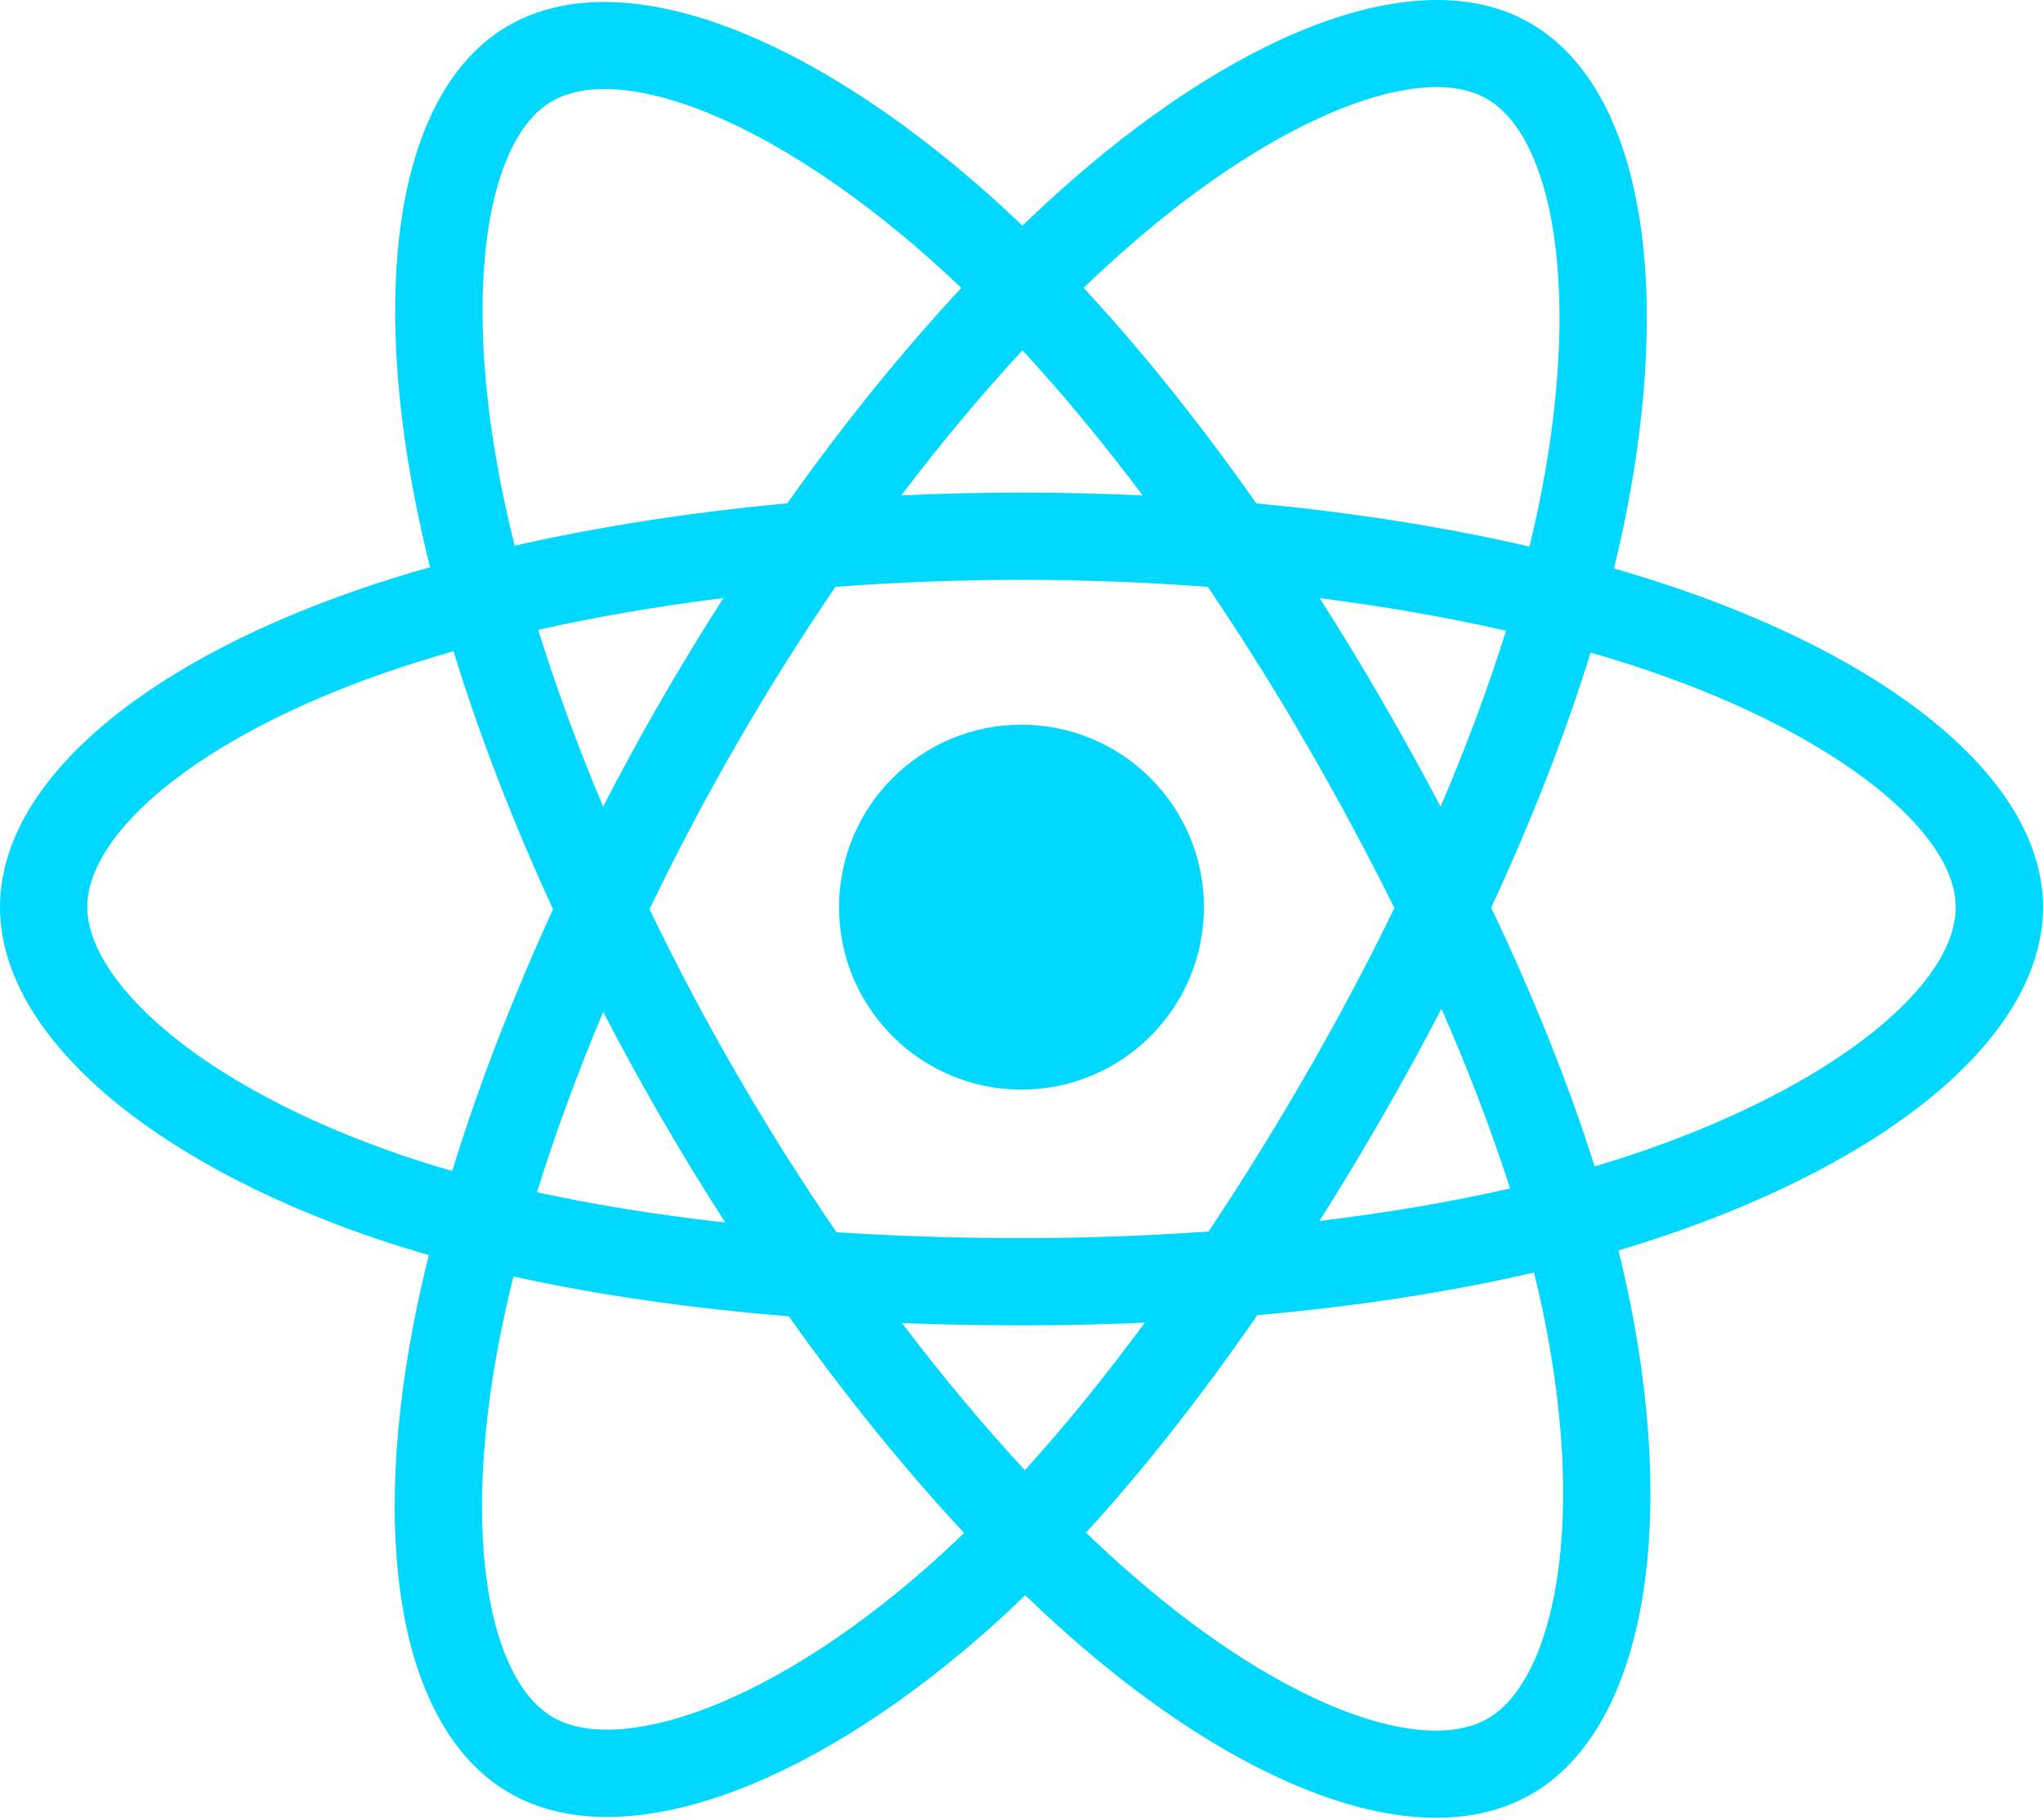
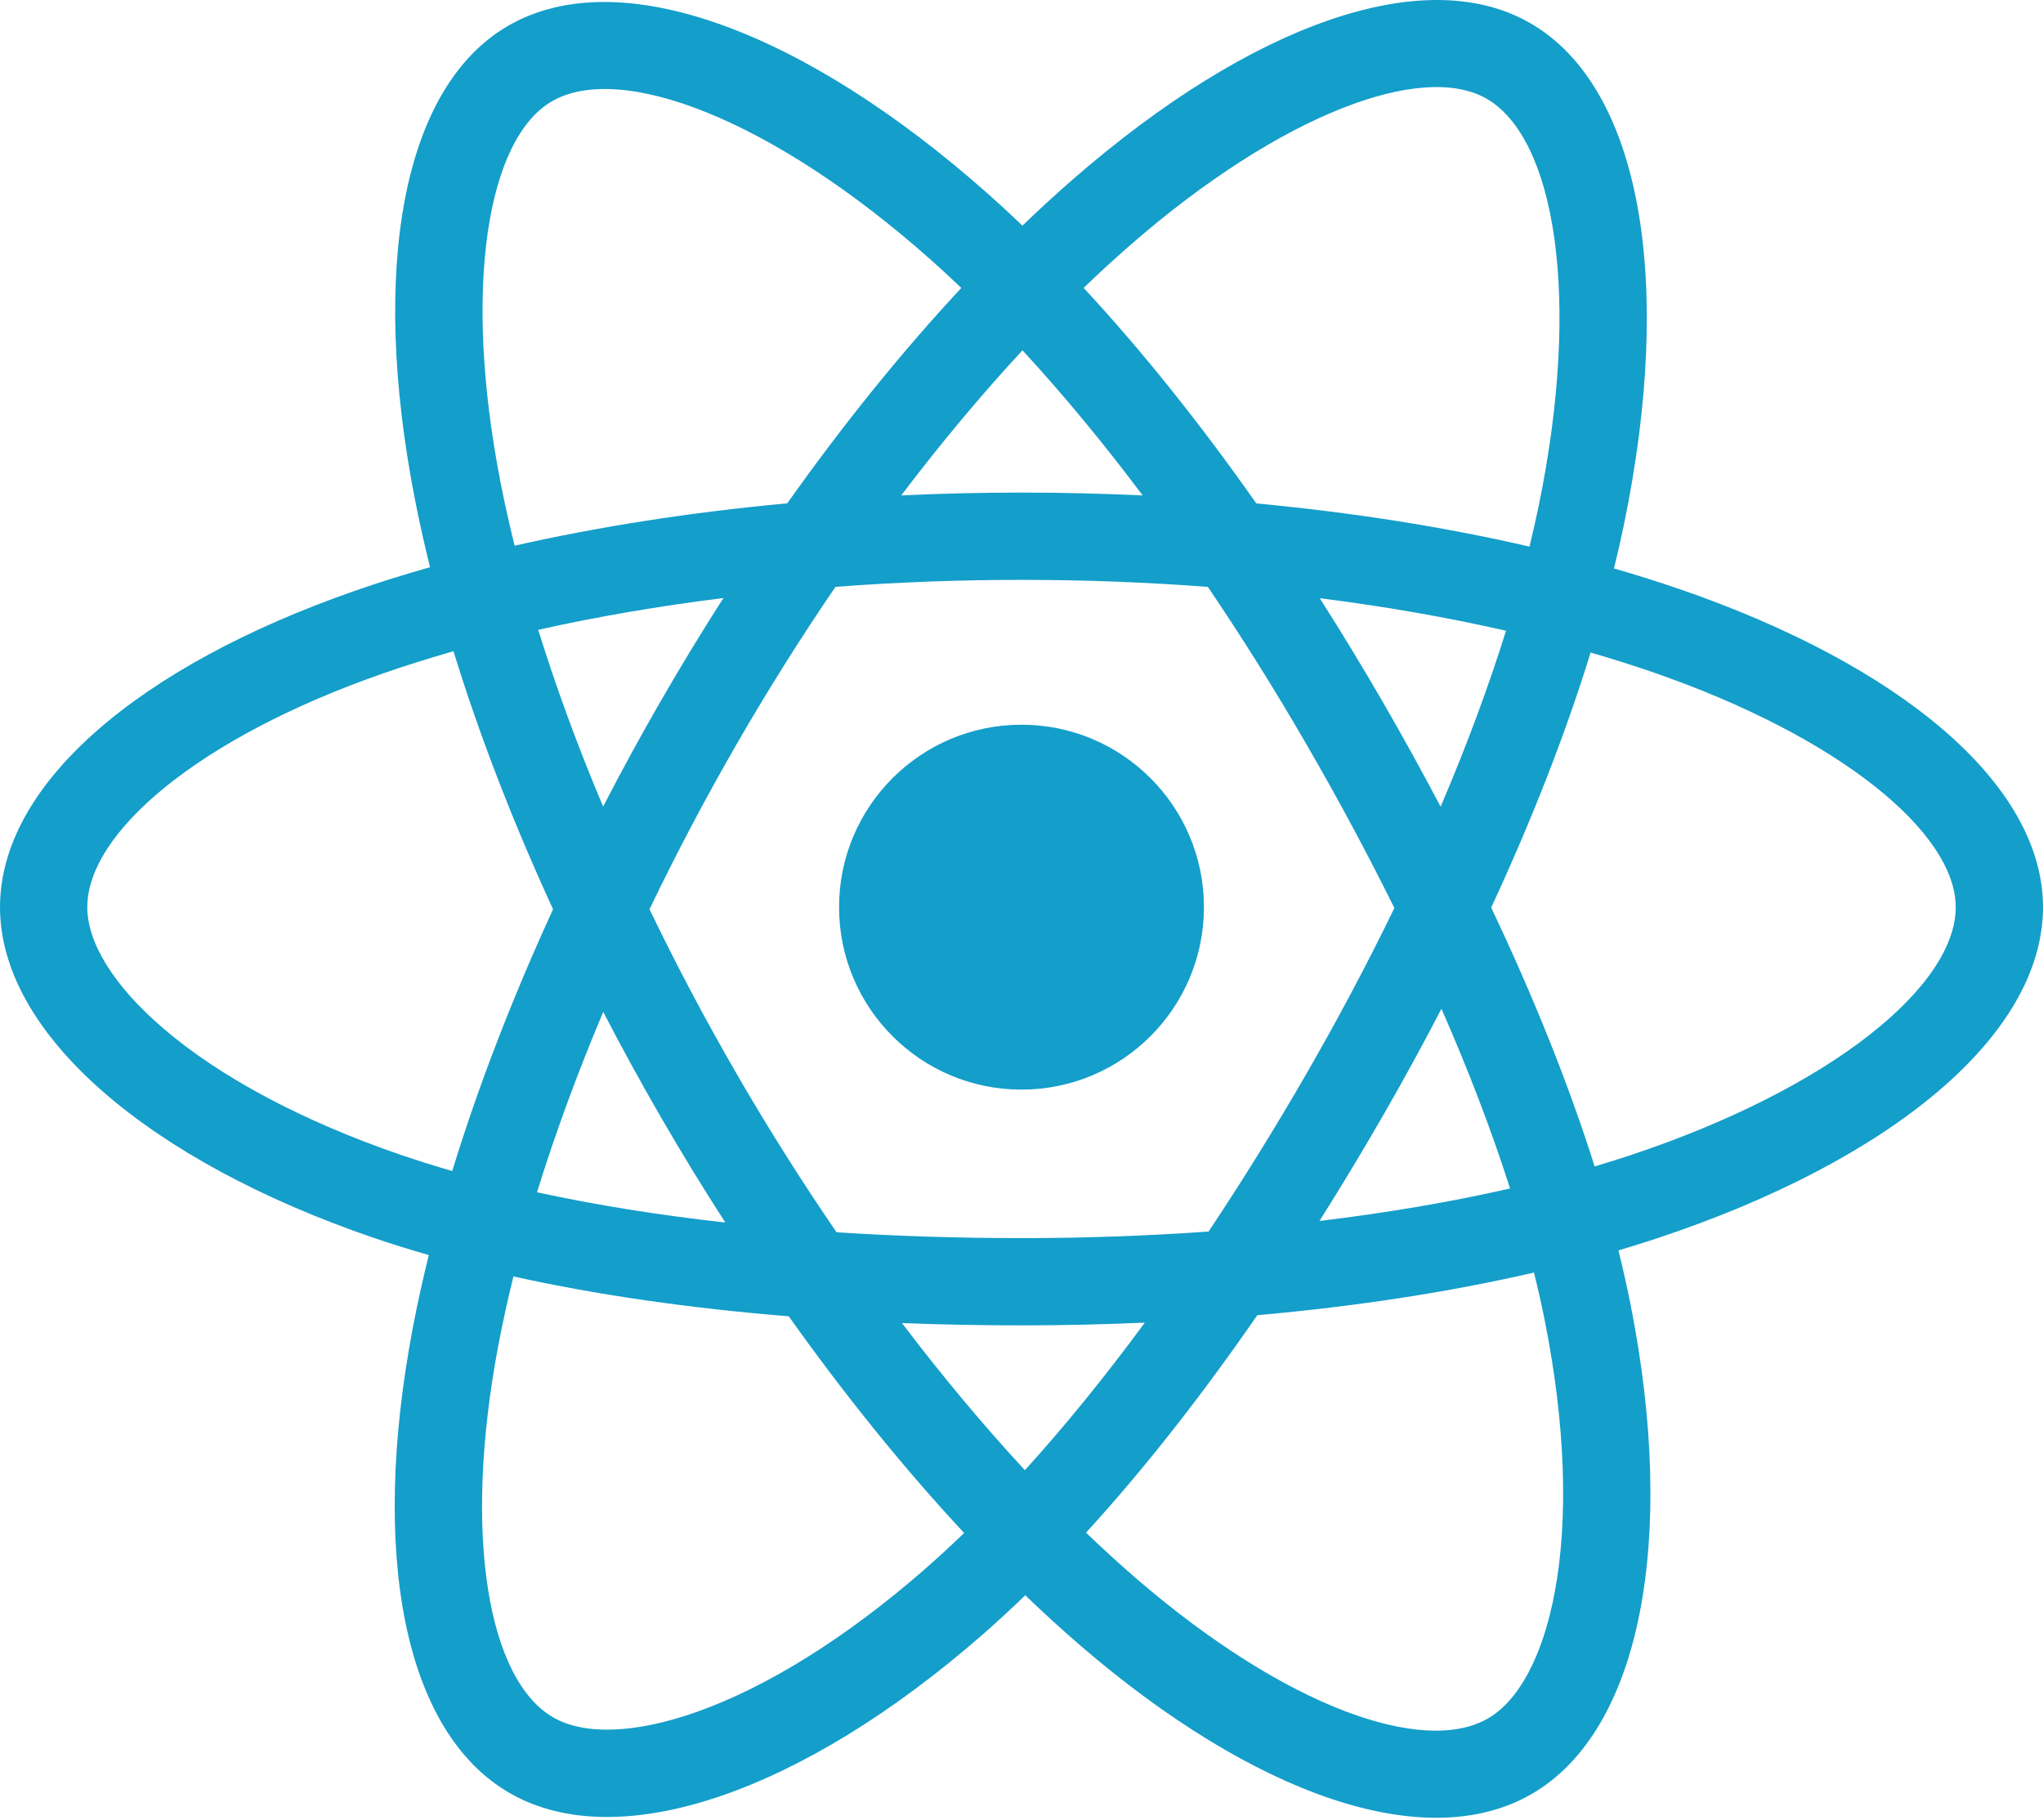
<svg xmlns="http://www.w3.org/2000/svg" aria-hidden="true" role="img" class="iconify iconify--logos" width="35.93" height="32" preserveAspectRatio="xMidYMid meet" viewBox="0 0 256 228">
-   <path fill="#00D8FF" d="M210.483 73.824a171.49 171.49 0 0 0-8.24-2.597c.465-1.9.893-3.777 1.273-5.621c6.238-30.281 2.16-54.676-11.769-62.708c-13.355-7.7-35.196.329-57.254 19.526a171.23 171.23 0 0 0-6.375 5.848a155.866 155.866 0 0 0-4.241-3.917C100.759 3.829 77.587-4.822 63.673 3.233C50.33 10.957 46.379 33.89 51.995 62.588a170.974 170.974 0 0 0 1.892 8.48c-3.28.932-6.445 1.924-9.474 2.98C17.309 83.498 0 98.307 0 113.668c0 15.865 18.582 31.778 46.812 41.427a145.52 145.52 0 0 0 6.921 2.165a167.467 167.467 0 0 0-2.01 9.138c-5.354 28.2-1.173 50.591 12.134 58.266c13.744 7.926 36.812-.22 59.273-19.855a145.567 145.567 0 0 0 5.342-4.923a168.064 168.064 0 0 0 6.92 6.314c21.758 18.722 43.246 26.282 56.54 18.586c13.731-7.949 18.194-32.003 12.4-61.268a145.016 145.016 0 0 0-1.535-6.842c1.62-.48 3.21-.974 4.76-1.488c29.348-9.723 48.443-25.443 48.443-41.52c0-15.417-17.868-30.326-45.517-39.844Zm-6.365 70.984c-1.4.463-2.836.91-4.3 1.345c-3.24-10.257-7.612-21.163-12.963-32.432c5.106-11 9.31-21.767 12.459-31.957c2.619.758 5.16 1.557 7.61 2.4c23.69 8.156 38.14 20.213 38.14 29.504c0 9.896-15.606 22.743-40.946 31.14Zm-10.514 20.834c2.562 12.94 2.927 24.64 1.23 33.787c-1.524 8.219-4.59 13.698-8.382 15.893c-8.067 4.67-25.32-1.4-43.927-17.412a156.726 156.726 0 0 1-6.437-5.87c7.214-7.889 14.423-17.06 21.459-27.246c12.376-1.098 24.068-2.894 34.671-5.345a134.17 134.17 0 0 1 1.386 6.193ZM87.276 214.515c-7.882 2.783-14.16 2.863-17.955.675c-8.075-4.657-11.432-22.636-6.853-46.752a156.923 156.923 0 0 1 1.869-8.499c10.486 2.32 22.093 3.988 34.498 4.994c7.084 9.967 14.501 19.128 21.976 27.15a134.668 134.668 0 0 1-4.877 4.492c-9.933 8.682-19.886 14.842-28.658 17.94ZM50.35 144.747c-12.483-4.267-22.792-9.812-29.858-15.863c-6.35-5.437-9.555-10.836-9.555-15.216c0-9.322 13.897-21.212 37.076-29.293c2.813-.98 5.757-1.905 8.812-2.773c3.204 10.42 7.406 21.315 12.477 32.332c-5.137 11.18-9.399 22.249-12.634 32.792a134.718 134.718 0 0 1-6.318-1.979Zm12.378-84.26c-4.811-24.587-1.616-43.134 6.425-47.789c8.564-4.958 27.502 2.111 47.463 19.835a144.318 144.318 0 0 1 3.841 3.545c-7.438 7.987-14.787 17.08-21.808 26.988c-12.04 1.116-23.565 2.908-34.161 5.309a160.342 160.342 0 0 1-1.76-7.887Zm110.427 27.268a347.8 347.8 0 0 0-7.785-12.803c8.168 1.033 15.994 2.404 23.343 4.08c-2.206 7.072-4.956 14.465-8.193 22.045a381.151 381.151 0 0 0-7.365-13.322Zm-45.032-43.861c5.044 5.465 10.096 11.566 15.065 18.186a322.04 322.04 0 0 0-30.257-.006c4.974-6.559 10.069-12.652 15.192-18.18ZM82.802 87.83a323.167 323.167 0 0 0-7.227 13.238c-3.184-7.553-5.909-14.98-8.134-22.152c7.304-1.634 15.093-2.97 23.209-3.984a321.524 321.524 0 0 0-7.848 12.897Zm8.081 65.352c-8.385-.936-16.291-2.203-23.593-3.793c2.26-7.3 5.045-14.885 8.298-22.6a321.187 321.187 0 0 0 7.257 13.246c2.594 4.48 5.28 8.868 8.038 13.147Zm37.542 31.03c-5.184-5.592-10.354-11.779-15.403-18.433c4.902.192 9.899.29 14.978.29c5.218 0 10.376-.117 15.453-.343c-4.985 6.774-10.018 12.97-15.028 18.486Zm52.198-57.817c3.422 7.8 6.306 15.345 8.596 22.52c-7.422 1.694-15.436 3.058-23.88 4.071a382.417 382.417 0 0 0 7.859-13.026a347.403 347.403 0 0 0 7.425-13.565Zm-16.898 8.101a358.557 358.557 0 0 1-12.281 19.815a329.4 329.4 0 0 1-23.444.823c-7.967 0-15.716-.248-23.178-.732a310.202 310.202 0 0 1-12.513-19.846h.001a307.41 307.41 0 0 1-10.923-20.627a310.278 310.278 0 0 1 10.89-20.637l-.001.001a307.318 307.318 0 0 1 12.413-19.761c7.613-.576 15.42-.876 23.31-.876H128c7.926 0 15.743.303 23.354.883a329.357 329.357 0 0 1 12.335 19.695a358.489 358.489 0 0 1 11.036 20.54a329.472 329.472 0 0 1-11 20.722Zm22.56-122.124c8.572 4.944 11.906 24.881 6.52 51.026c-.344 1.668-.73 3.367-1.15 5.09c-10.622-2.452-22.155-4.275-34.23-5.408c-7.034-10.017-14.323-19.124-21.64-27.008a160.789 160.789 0 0 1 5.888-5.4c18.9-16.447 36.564-22.941 44.612-18.3ZM128 90.808c12.625 0 22.86 10.235 22.86 22.86s-10.235 22.86-22.86 22.86s-22.86-10.235-22.86-22.86s10.235-22.86 22.86-22.86Z" />
+   <path fill="rgb(20, 158, 202)" d="M210.483 73.824a171.49 171.49 0 0 0-8.24-2.597c.465-1.9.893-3.777 1.273-5.621c6.238-30.281 2.16-54.676-11.769-62.708c-13.355-7.7-35.196.329-57.254 19.526a171.23 171.23 0 0 0-6.375 5.848a155.866 155.866 0 0 0-4.241-3.917C100.759 3.829 77.587-4.822 63.673 3.233C50.33 10.957 46.379 33.89 51.995 62.588a170.974 170.974 0 0 0 1.892 8.48c-3.28.932-6.445 1.924-9.474 2.98C17.309 83.498 0 98.307 0 113.668c0 15.865 18.582 31.778 46.812 41.427a145.52 145.52 0 0 0 6.921 2.165a167.467 167.467 0 0 0-2.01 9.138c-5.354 28.2-1.173 50.591 12.134 58.266c13.744 7.926 36.812-.22 59.273-19.855a145.567 145.567 0 0 0 5.342-4.923a168.064 168.064 0 0 0 6.92 6.314c21.758 18.722 43.246 26.282 56.54 18.586c13.731-7.949 18.194-32.003 12.4-61.268a145.016 145.016 0 0 0-1.535-6.842c1.62-.48 3.21-.974 4.76-1.488c29.348-9.723 48.443-25.443 48.443-41.52c0-15.417-17.868-30.326-45.517-39.844Zm-6.365 70.984c-1.4.463-2.836.91-4.3 1.345c-3.24-10.257-7.612-21.163-12.963-32.432c5.106-11 9.31-21.767 12.459-31.957c2.619.758 5.16 1.557 7.61 2.4c23.69 8.156 38.14 20.213 38.14 29.504c0 9.896-15.606 22.743-40.946 31.14Zm-10.514 20.834c2.562 12.94 2.927 24.64 1.23 33.787c-1.524 8.219-4.59 13.698-8.382 15.893c-8.067 4.67-25.32-1.4-43.927-17.412a156.726 156.726 0 0 1-6.437-5.87c7.214-7.889 14.423-17.06 21.459-27.246c12.376-1.098 24.068-2.894 34.671-5.345a134.17 134.17 0 0 1 1.386 6.193ZM87.276 214.515c-7.882 2.783-14.16 2.863-17.955.675c-8.075-4.657-11.432-22.636-6.853-46.752a156.923 156.923 0 0 1 1.869-8.499c10.486 2.32 22.093 3.988 34.498 4.994c7.084 9.967 14.501 19.128 21.976 27.15a134.668 134.668 0 0 1-4.877 4.492c-9.933 8.682-19.886 14.842-28.658 17.94ZM50.35 144.747c-12.483-4.267-22.792-9.812-29.858-15.863c-6.35-5.437-9.555-10.836-9.555-15.216c0-9.322 13.897-21.212 37.076-29.293c2.813-.98 5.757-1.905 8.812-2.773c3.204 10.42 7.406 21.315 12.477 32.332c-5.137 11.18-9.399 22.249-12.634 32.792a134.718 134.718 0 0 1-6.318-1.979Zm12.378-84.26c-4.811-24.587-1.616-43.134 6.425-47.789c8.564-4.958 27.502 2.111 47.463 19.835a144.318 144.318 0 0 1 3.841 3.545c-7.438 7.987-14.787 17.08-21.808 26.988c-12.04 1.116-23.565 2.908-34.161 5.309a160.342 160.342 0 0 1-1.76-7.887Zm110.427 27.268a347.8 347.8 0 0 0-7.785-12.803c8.168 1.033 15.994 2.404 23.343 4.08c-2.206 7.072-4.956 14.465-8.193 22.045a381.151 381.151 0 0 0-7.365-13.322Zm-45.032-43.861c5.044 5.465 10.096 11.566 15.065 18.186a322.04 322.04 0 0 0-30.257-.006c4.974-6.559 10.069-12.652 15.192-18.18ZM82.802 87.83a323.167 323.167 0 0 0-7.227 13.238c-3.184-7.553-5.909-14.98-8.134-22.152c7.304-1.634 15.093-2.97 23.209-3.984a321.524 321.524 0 0 0-7.848 12.897Zm8.081 65.352c-8.385-.936-16.291-2.203-23.593-3.793c2.26-7.3 5.045-14.885 8.298-22.6a321.187 321.187 0 0 0 7.257 13.246c2.594 4.48 5.28 8.868 8.038 13.147Zm37.542 31.03c-5.184-5.592-10.354-11.779-15.403-18.433c4.902.192 9.899.29 14.978.29c5.218 0 10.376-.117 15.453-.343c-4.985 6.774-10.018 12.97-15.028 18.486Zm52.198-57.817c3.422 7.8 6.306 15.345 8.596 22.52c-7.422 1.694-15.436 3.058-23.88 4.071a382.417 382.417 0 0 0 7.859-13.026a347.403 347.403 0 0 0 7.425-13.565Zm-16.898 8.101a358.557 358.557 0 0 1-12.281 19.815a329.4 329.4 0 0 1-23.444.823c-7.967 0-15.716-.248-23.178-.732a310.202 310.202 0 0 1-12.513-19.846h.001a307.41 307.41 0 0 1-10.923-20.627a310.278 310.278 0 0 1 10.89-20.637l-.001.001a307.318 307.318 0 0 1 12.413-19.761c7.613-.576 15.42-.876 23.31-.876H128c7.926 0 15.743.303 23.354.883a329.357 329.357 0 0 1 12.335 19.695a358.489 358.489 0 0 1 11.036 20.54a329.472 329.472 0 0 1-11 20.722Zm22.56-122.124c8.572 4.944 11.906 24.881 6.52 51.026c-.344 1.668-.73 3.367-1.15 5.09c-10.622-2.452-22.155-4.275-34.23-5.408c-7.034-10.017-14.323-19.124-21.64-27.008a160.789 160.789 0 0 1 5.888-5.4c18.9-16.447 36.564-22.941 44.612-18.3ZM128 90.808c12.625 0 22.86 10.235 22.86 22.86s-10.235 22.86-22.86 22.86s-22.86-10.235-22.86-22.86s10.235-22.86 22.86-22.86Z" />
</svg>
